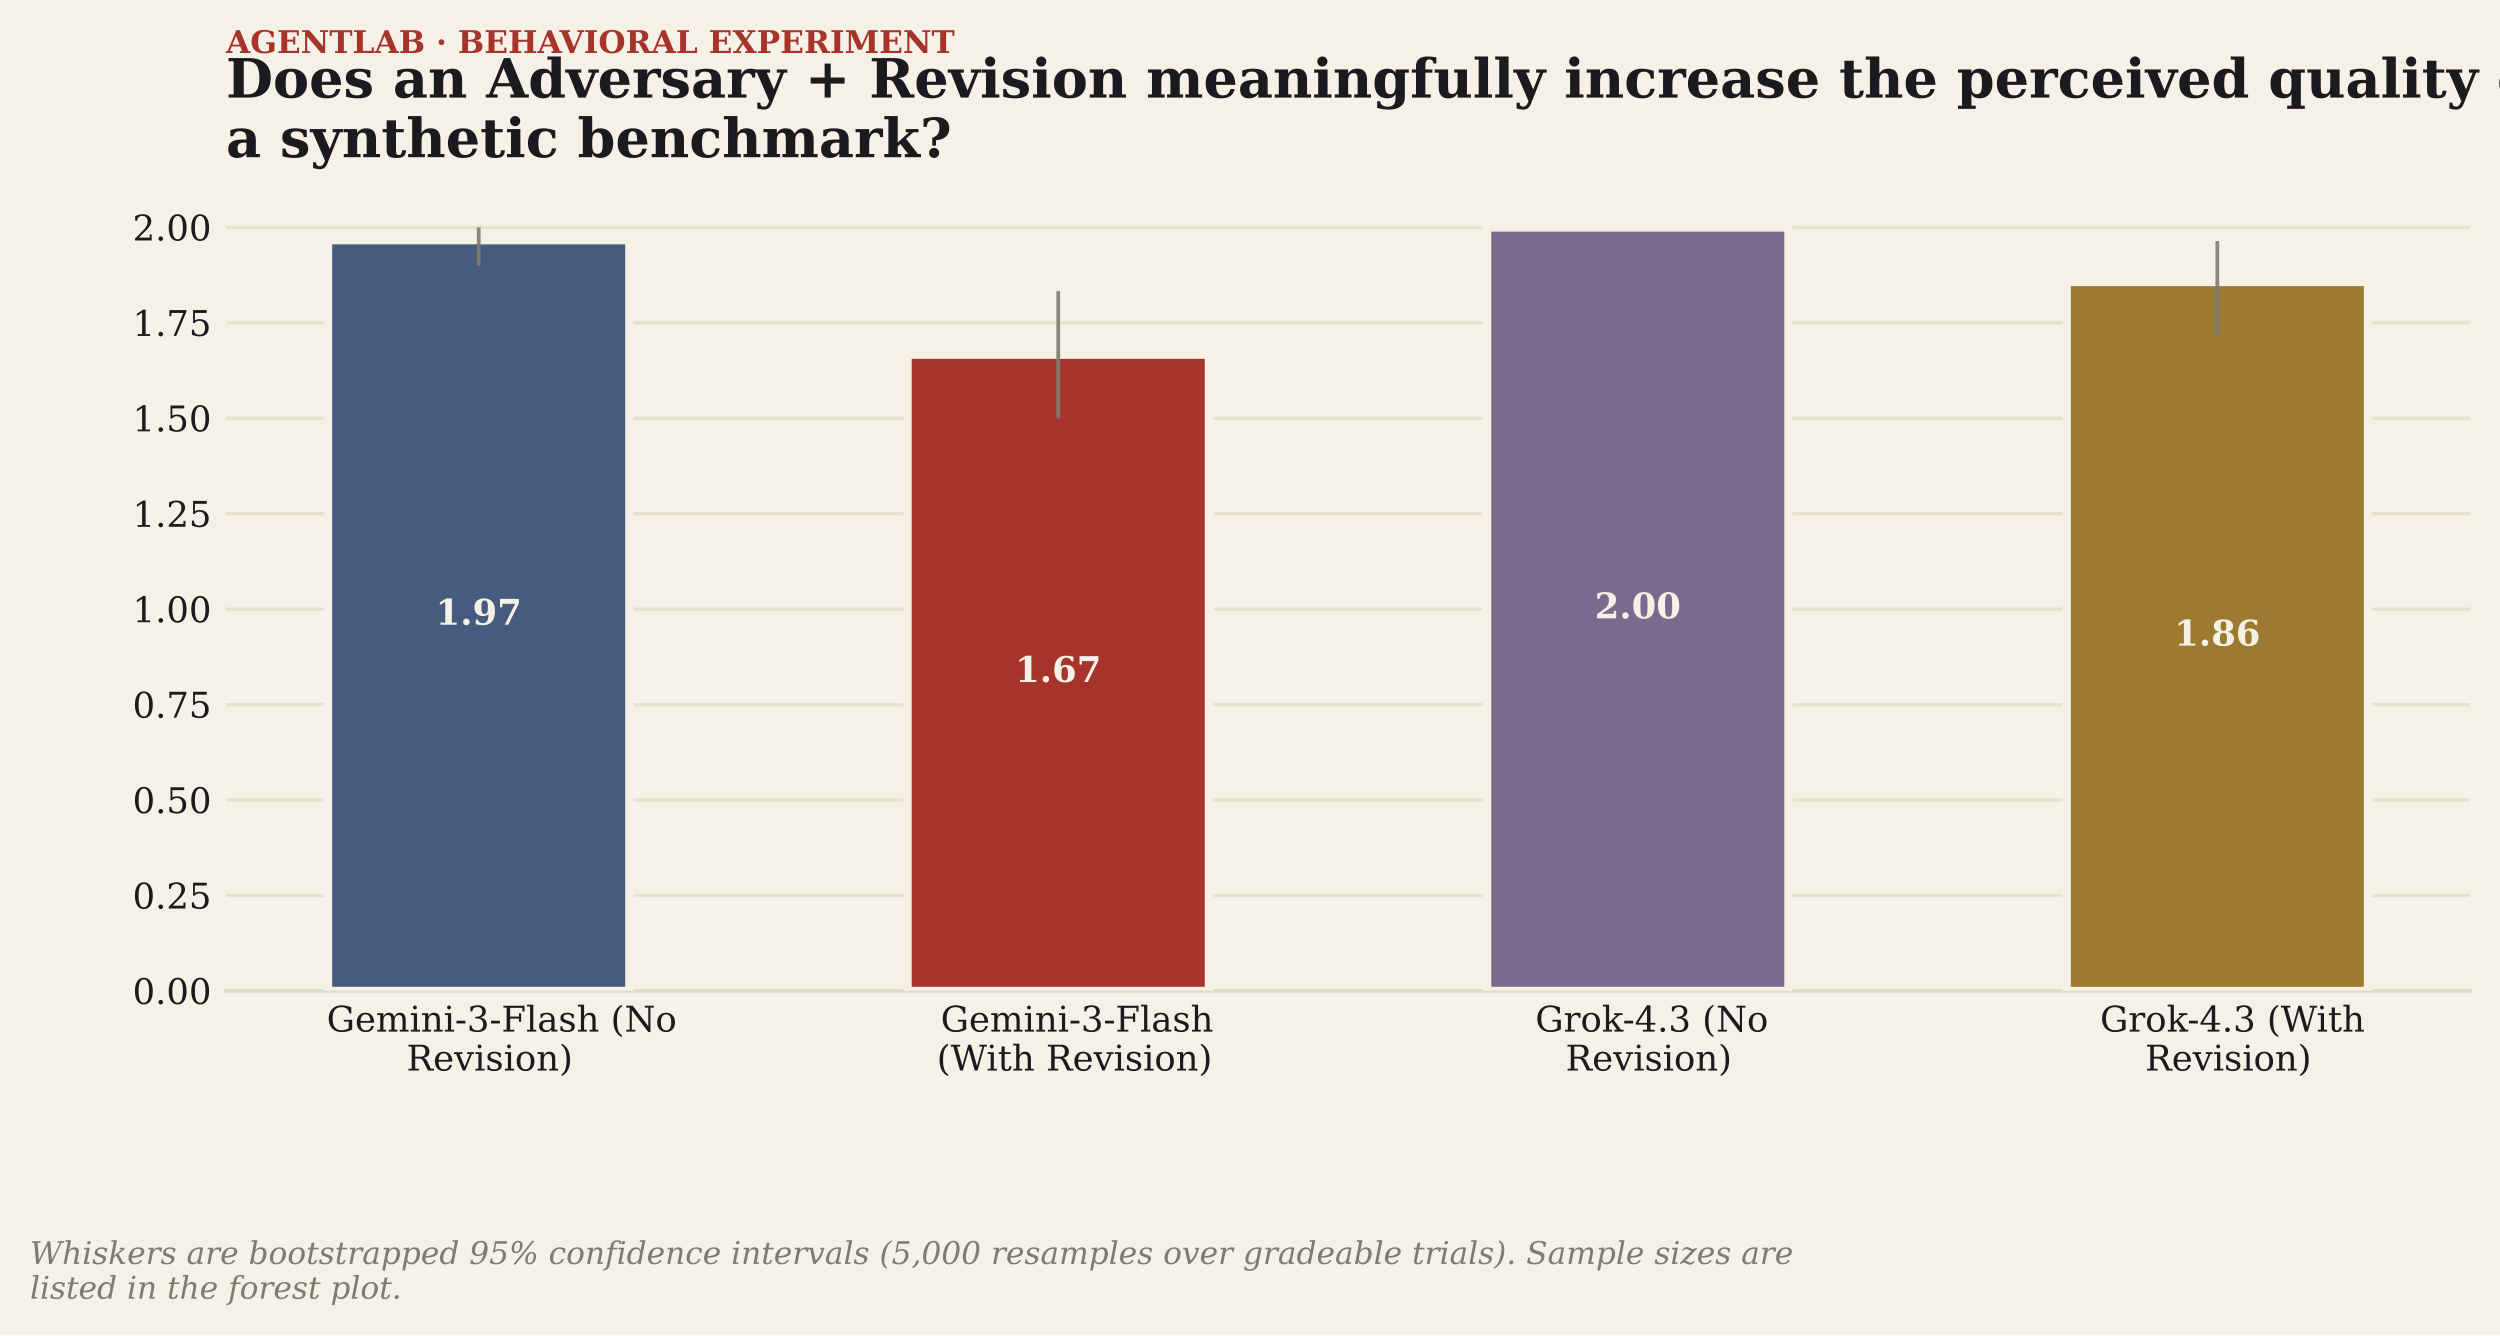
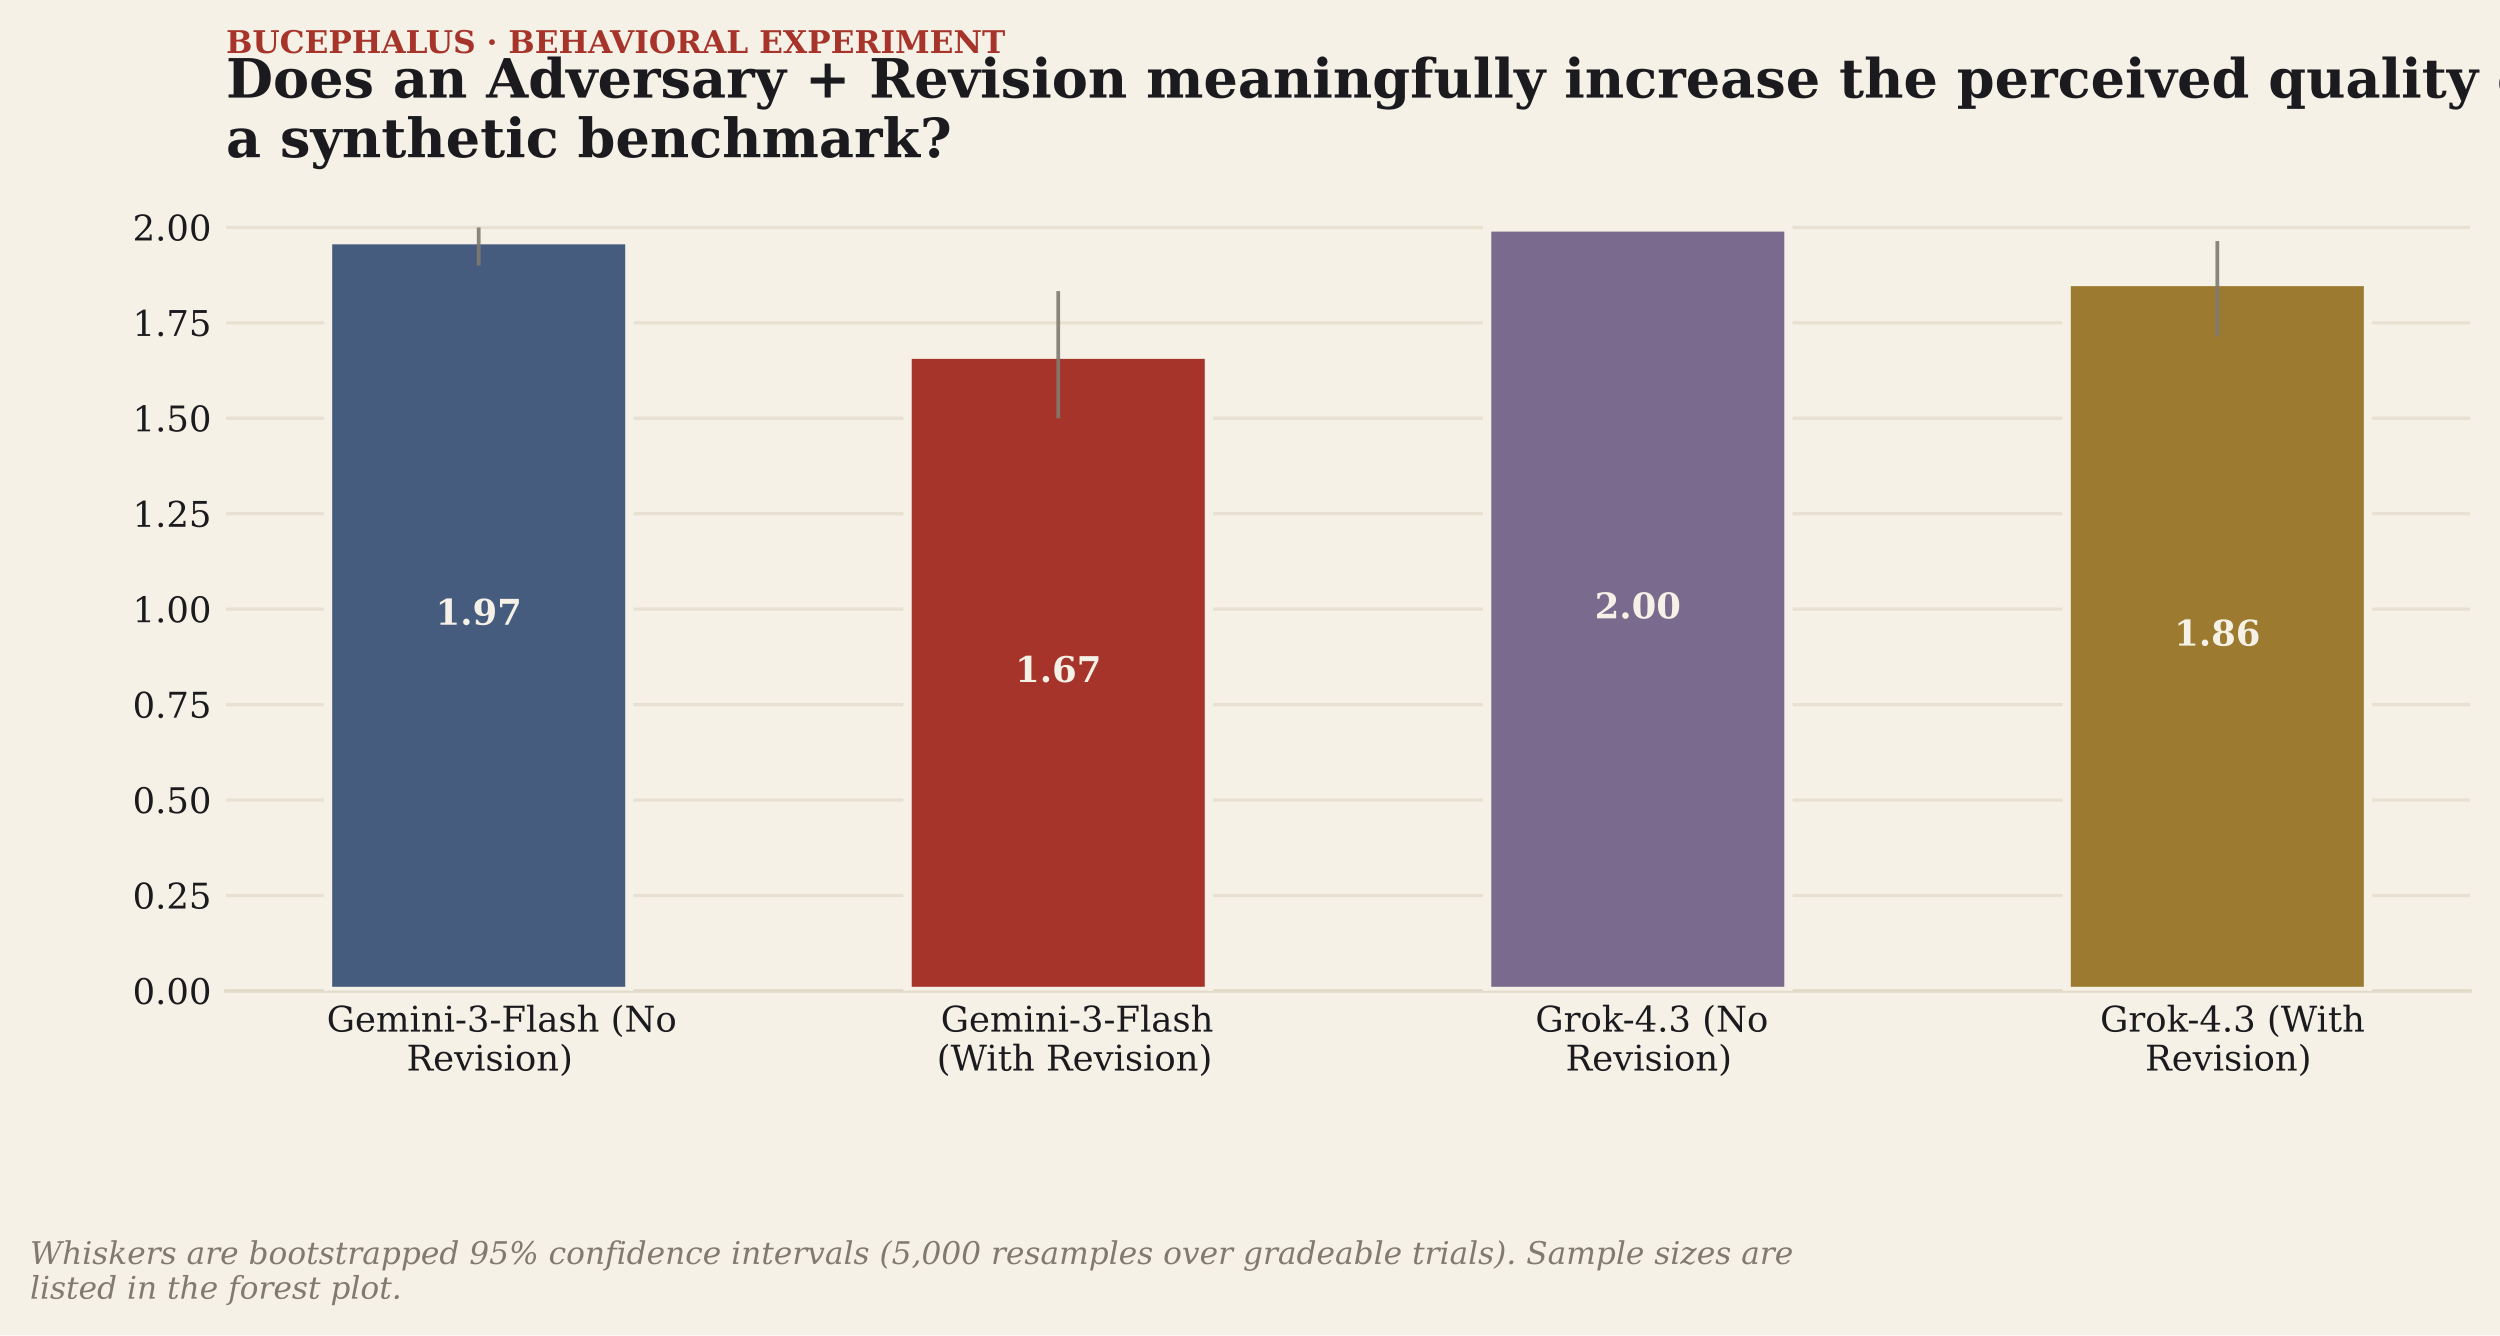
<svg xmlns="http://www.w3.org/2000/svg" width="600.163pt" height="320.597pt" viewBox="0 0 600.163 320.597" version="1.1">
  <defs>
    <style type="text/css">*{stroke-linejoin: round; stroke-linecap: butt}</style>
  </defs>
  <g id="figure_1">
    <g id="patch_1">
      <path d="M 0 320.597  L 600.163 320.597  L 600.163 0  L 0 0  z " style="fill: #f6f1e6" />
    </g>
    <g id="axes_1">
      <g id="patch_2">
        <path d="M 54.259 237.892  L 592.963 237.892  L 592.963 45.436  L 54.259 45.436  z " style="fill: #f6f1e6" />
      </g>
      <g id="matplotlib.axis_1">
        <g id="xtick_1">
          <g id="text_1">
            <text style="fill: #1b1b1f; font: 8.5px 'Charter', 'Georgia', 'DejaVu Serif'" transform="translate(78.42749 247.646)">Gemini-3-Flash (No</text>
            <text style="fill: #1b1b1f; font: 8.5px 'Charter', 'Georgia', 'DejaVu Serif'" transform="translate(97.58503 257.0024)">Revision)</text>
          </g>
        </g>
        <g id="xtick_2">
          <g id="text_2">
            <text style="fill: #1b1b1f; font: 8.5px 'Charter', 'Georgia', 'DejaVu Serif'" transform="translate(225.8298 247.646)">Gemini-3-Flash</text>
            <text style="fill: #1b1b1f; font: 8.5px 'Charter', 'Georgia', 'DejaVu Serif'" transform="translate(224.8835 257.0024)">(With Revision)</text>
          </g>
        </g>
        <g id="xtick_3">
          <g id="text_3">
            <text style="fill: #1b1b1f; font: 8.5px 'Charter', 'Georgia', 'DejaVu Serif'" transform="translate(368.5777 247.646)">Grok-4.3 (No</text>
            <text style="fill: #1b1b1f; font: 8.5px 'Charter', 'Georgia', 'DejaVu Serif'" transform="translate(375.8412 257.0024)">Revision)</text>
          </g>
        </g>
        <g id="xtick_4">
          <g id="text_4">
            <text style="fill: #1b1b1f; font: 8.5px 'Charter', 'Georgia', 'DejaVu Serif'" transform="translate(504.1504 247.646)">Grok-4.3 (With</text>
            <text style="fill: #1b1b1f; font: 8.5px 'Charter', 'Georgia', 'DejaVu Serif'" transform="translate(514.9693 257.0024)">Revision)</text>
          </g>
        </g>
      </g>
      <g id="matplotlib.axis_2">
        <g id="ytick_1">
          <g id="line2d_1">
            <path d="M 54.259 237.892  L 592.963 237.892  " clip-path="url(#p431f4a4c74)" style="fill: none; stroke: #e3dbc9; stroke-opacity: 0.7; stroke-width: 0.8; stroke-linecap: square" />
          </g>
          <g id="text_5">
            <text style="fill: #1b1b1f; font: 8.5px 'Charter', 'Georgia', 'DejaVu Serif'; text-anchor: end" x="50.759" y="241.019" transform="rotate(-0 50.7592 241.0189)">0.00</text>
          </g>
        </g>
        <g id="ytick_2">
          <g id="line2d_2">
            <path d="M 54.259 214.98  L 592.963 214.98  " clip-path="url(#p431f4a4c74)" style="fill: none; stroke: #e3dbc9; stroke-opacity: 0.7; stroke-width: 0.8; stroke-linecap: square" />
          </g>
          <g id="text_6">
            <text style="fill: #1b1b1f; font: 8.5px 'Charter', 'Georgia', 'DejaVu Serif'; text-anchor: end" x="50.759" y="218.108" transform="rotate(-0 50.7592 218.1075)">0.25</text>
          </g>
        </g>
        <g id="ytick_3">
          <g id="line2d_3">
            <path d="M 54.259 192.069  L 592.963 192.069  " clip-path="url(#p431f4a4c74)" style="fill: none; stroke: #e3dbc9; stroke-opacity: 0.7; stroke-width: 0.8; stroke-linecap: square" />
          </g>
          <g id="text_7">
            <text style="fill: #1b1b1f; font: 8.5px 'Charter', 'Georgia', 'DejaVu Serif'; text-anchor: end" x="50.759" y="195.196" transform="rotate(-0 50.7592 195.1961)">0.50</text>
          </g>
        </g>
        <g id="ytick_4">
          <g id="line2d_4">
            <path d="M 54.259 169.158  L 592.963 169.158  " clip-path="url(#p431f4a4c74)" style="fill: none; stroke: #e3dbc9; stroke-opacity: 0.7; stroke-width: 0.8; stroke-linecap: square" />
          </g>
          <g id="text_8">
            <text style="fill: #1b1b1f; font: 8.5px 'Charter', 'Georgia', 'DejaVu Serif'; text-anchor: end" x="50.759" y="172.285" transform="rotate(-0 50.7592 172.2847)">0.75</text>
          </g>
        </g>
        <g id="ytick_5">
          <g id="line2d_5">
            <path d="M 54.259 146.246  L 592.963 146.246  " clip-path="url(#p431f4a4c74)" style="fill: none; stroke: #e3dbc9; stroke-opacity: 0.7; stroke-width: 0.8; stroke-linecap: square" />
          </g>
          <g id="text_9">
            <text style="fill: #1b1b1f; font: 8.5px 'Charter', 'Georgia', 'DejaVu Serif'; text-anchor: end" x="50.759" y="149.373" transform="rotate(-0 50.7592 149.3732)">1.00</text>
          </g>
        </g>
        <g id="ytick_6">
          <g id="line2d_6">
            <path d="M 54.259 123.335  L 592.963 123.335  " clip-path="url(#p431f4a4c74)" style="fill: none; stroke: #e3dbc9; stroke-opacity: 0.7; stroke-width: 0.8; stroke-linecap: square" />
          </g>
          <g id="text_10">
            <text style="fill: #1b1b1f; font: 8.5px 'Charter', 'Georgia', 'DejaVu Serif'; text-anchor: end" x="50.759" y="126.462" transform="rotate(-0 50.7592 126.4618)">1.25</text>
          </g>
        </g>
        <g id="ytick_7">
          <g id="line2d_7">
            <path d="M 54.259 100.423  L 592.963 100.423  " clip-path="url(#p431f4a4c74)" style="fill: none; stroke: #e3dbc9; stroke-opacity: 0.7; stroke-width: 0.8; stroke-linecap: square" />
          </g>
          <g id="text_11">
            <text style="fill: #1b1b1f; font: 8.5px 'Charter', 'Georgia', 'DejaVu Serif'; text-anchor: end" x="50.759" y="103.55" transform="rotate(-0 50.7592 103.5504)">1.50</text>
          </g>
        </g>
        <g id="ytick_8">
          <g id="line2d_8">
            <path d="M 54.259 77.512  L 592.963 77.512  " clip-path="url(#p431f4a4c74)" style="fill: none; stroke: #e3dbc9; stroke-opacity: 0.7; stroke-width: 0.8; stroke-linecap: square" />
          </g>
          <g id="text_12">
            <text style="fill: #1b1b1f; font: 8.5px 'Charter', 'Georgia', 'DejaVu Serif'; text-anchor: end" x="50.759" y="80.639" transform="rotate(-0 50.7592 80.63895)">1.75</text>
          </g>
        </g>
        <g id="ytick_9">
          <g id="line2d_9">
            <path d="M 54.259 54.6  L 592.963 54.6  " clip-path="url(#p431f4a4c74)" style="fill: none; stroke: #e3dbc9; stroke-opacity: 0.7; stroke-width: 0.8; stroke-linecap: square" />
          </g>
          <g id="text_13">
            <text style="fill: #1b1b1f; font: 8.5px 'Charter', 'Georgia', 'DejaVu Serif'; text-anchor: end" x="50.759" y="57.728" transform="rotate(-0 50.7592 57.72752)">2.00</text>
          </g>
        </g>
      </g>
      <g id="patch_3">
        <path d="M 54.259 237.892  L 592.963 237.892  " style="fill: none; stroke: #e3dbc9; stroke-width: 0.9; stroke-linejoin: miter; stroke-linecap: square" />
      </g>
      <g id="patch_4">
        <path d="M 78.746 237.892  L 151.092 237.892  L 151.092 57.655  L 78.746 57.655  z " clip-path="url(#p431f4a4c74)" style="fill: #465c7e; stroke: #f6f1e6; stroke-width: 2; stroke-linejoin: miter" />
      </g>
      <g id="patch_5">
        <path d="M 217.874 237.892  L 290.22 237.892  L 290.22 85.149  L 217.874 85.149  z " clip-path="url(#p431f4a4c74)" style="fill: #a6342b; stroke: #f6f1e6; stroke-width: 2; stroke-linejoin: miter" />
      </g>
      <g id="patch_6">
        <path d="M 357.002 237.892  L 429.349 237.892  L 429.349 54.6  L 357.002 54.6  z " clip-path="url(#p431f4a4c74)" style="fill: #7a6b8e; stroke: #f6f1e6; stroke-width: 2; stroke-linejoin: miter" />
      </g>
      <g id="patch_7">
        <path d="M 496.13 237.892  L 568.477 237.892  L 568.477 67.693  L 496.13 67.693  z " clip-path="url(#p431f4a4c74)" style="fill: #9c7a2f; stroke: #f6f1e6; stroke-width: 2; stroke-linejoin: miter" />
      </g>
      <g id="text_14">
        <text style="fill: #f6f1e6; font: 700 8.5px 'Charter', 'Iowan Old Style', 'Hoefler Text', 'Georgia', 'DejaVu Serif'; text-anchor: middle" x="114.919" y="149.975" transform="rotate(-0 114.9191 149.975)">1.97</text>
      </g>
      <g id="text_15">
        <text style="fill: #f6f1e6; font: 700 8.5px 'Charter', 'Iowan Old Style', 'Hoefler Text', 'Georgia', 'DejaVu Serif'; text-anchor: middle" x="254.047" y="163.722" transform="rotate(-0 254.0471 163.7218)">1.67</text>
      </g>
      <g id="text_16">
        <text style="fill: #f6f1e6; font: 700 8.5px 'Charter', 'Iowan Old Style', 'Hoefler Text', 'Georgia', 'DejaVu Serif'; text-anchor: middle" x="393.175" y="148.448" transform="rotate(-0 393.1753 148.4475)">2.00</text>
      </g>
      <g id="text_17">
        <text style="fill: #f6f1e6; font: 700 8.5px 'Charter', 'Iowan Old Style', 'Hoefler Text', 'Georgia', 'DejaVu Serif'; text-anchor: middle" x="532.303" y="154.994" transform="rotate(-0 532.3033 154.9937)">1.86</text>
      </g>
      <g id="text_18">
-         <text style="fill: #a6342b; font: 700 7.5px 'Charter', 'Iowan Old Style', 'Hoefler Text', 'Georgia', 'DejaVu Serif'; text-anchor: start" x="54.259" y="12.718" transform="rotate(-0 54.2592 12.71836)">AGENTLAB · BEHAVIORAL EXPERIMENT</text>
+         <text style="fill: #a6342b; font: 700 7.5px 'Charter', 'Iowan Old Style', 'Hoefler Text', 'Georgia', 'DejaVu Serif'; text-anchor: start" x="54.259" y="12.718" transform="rotate(-0 54.2592 12.71836)">BUCEPHALUS · BEHAVIORAL EXPERIMENT</text>
      </g>
      <g id="text_19">
        <text style="fill: #1b1b1f; font: 700 13px 'Charter', 'Iowan Old Style', 'Hoefler Text', 'Georgia', 'DejaVu Serif'" transform="translate(54.2592 23.42789)">Does an Adversary + Revision meaningfully increase the perceived quality of</text>
        <text style="fill: #1b1b1f; font: 700 13px 'Charter', 'Iowan Old Style', 'Hoefler Text', 'Georgia', 'DejaVu Serif'" transform="translate(54.2592 37.73764)">a synthetic benchmark?</text>
      </g>
      <g id="LineCollection_1">
        <path d="M 114.919 63.765  L 114.919 54.6  " clip-path="url(#p431f4a4c74)" style="fill: none; stroke: #807a6f; stroke-opacity: 0.9; stroke-width: 0.9" />
        <path d="M 254.047 100.423  L 254.047 69.875  " clip-path="url(#p431f4a4c74)" style="fill: none; stroke: #807a6f; stroke-opacity: 0.9; stroke-width: 0.9" />
        <path d="M 393.175 54.6  L 393.175 54.6  " clip-path="url(#p431f4a4c74)" style="fill: none; stroke: #807a6f; stroke-opacity: 0.9; stroke-width: 0.9" />
        <path d="M 532.303 80.785  L 532.303 57.874  " clip-path="url(#p431f4a4c74)" style="fill: none; stroke: #807a6f; stroke-opacity: 0.9; stroke-width: 0.9" />
      </g>
    </g>
    <g id="text_20">
      <text style="fill: #807a6f; font: italic 7.5px 'Charter', 'Georgia', 'DejaVu Serif'" transform="translate(7.2 303.4323)">Whiskers are bootstrapped 95% confidence intervals (5,000 resamples over gradeable trials). Sample sizes are</text>
      <text style="fill: #807a6f; font: italic 7.5px 'Charter', 'Georgia', 'DejaVu Serif'" transform="translate(7.2 311.7639)">listed in the forest plot.</text>
    </g>
  </g>
  <defs>
    <clipPath id="p431f4a4c74">
      <rect x="54.259" y="45.436" width="538.704" height="192.456" />
    </clipPath>
  </defs>
</svg>
